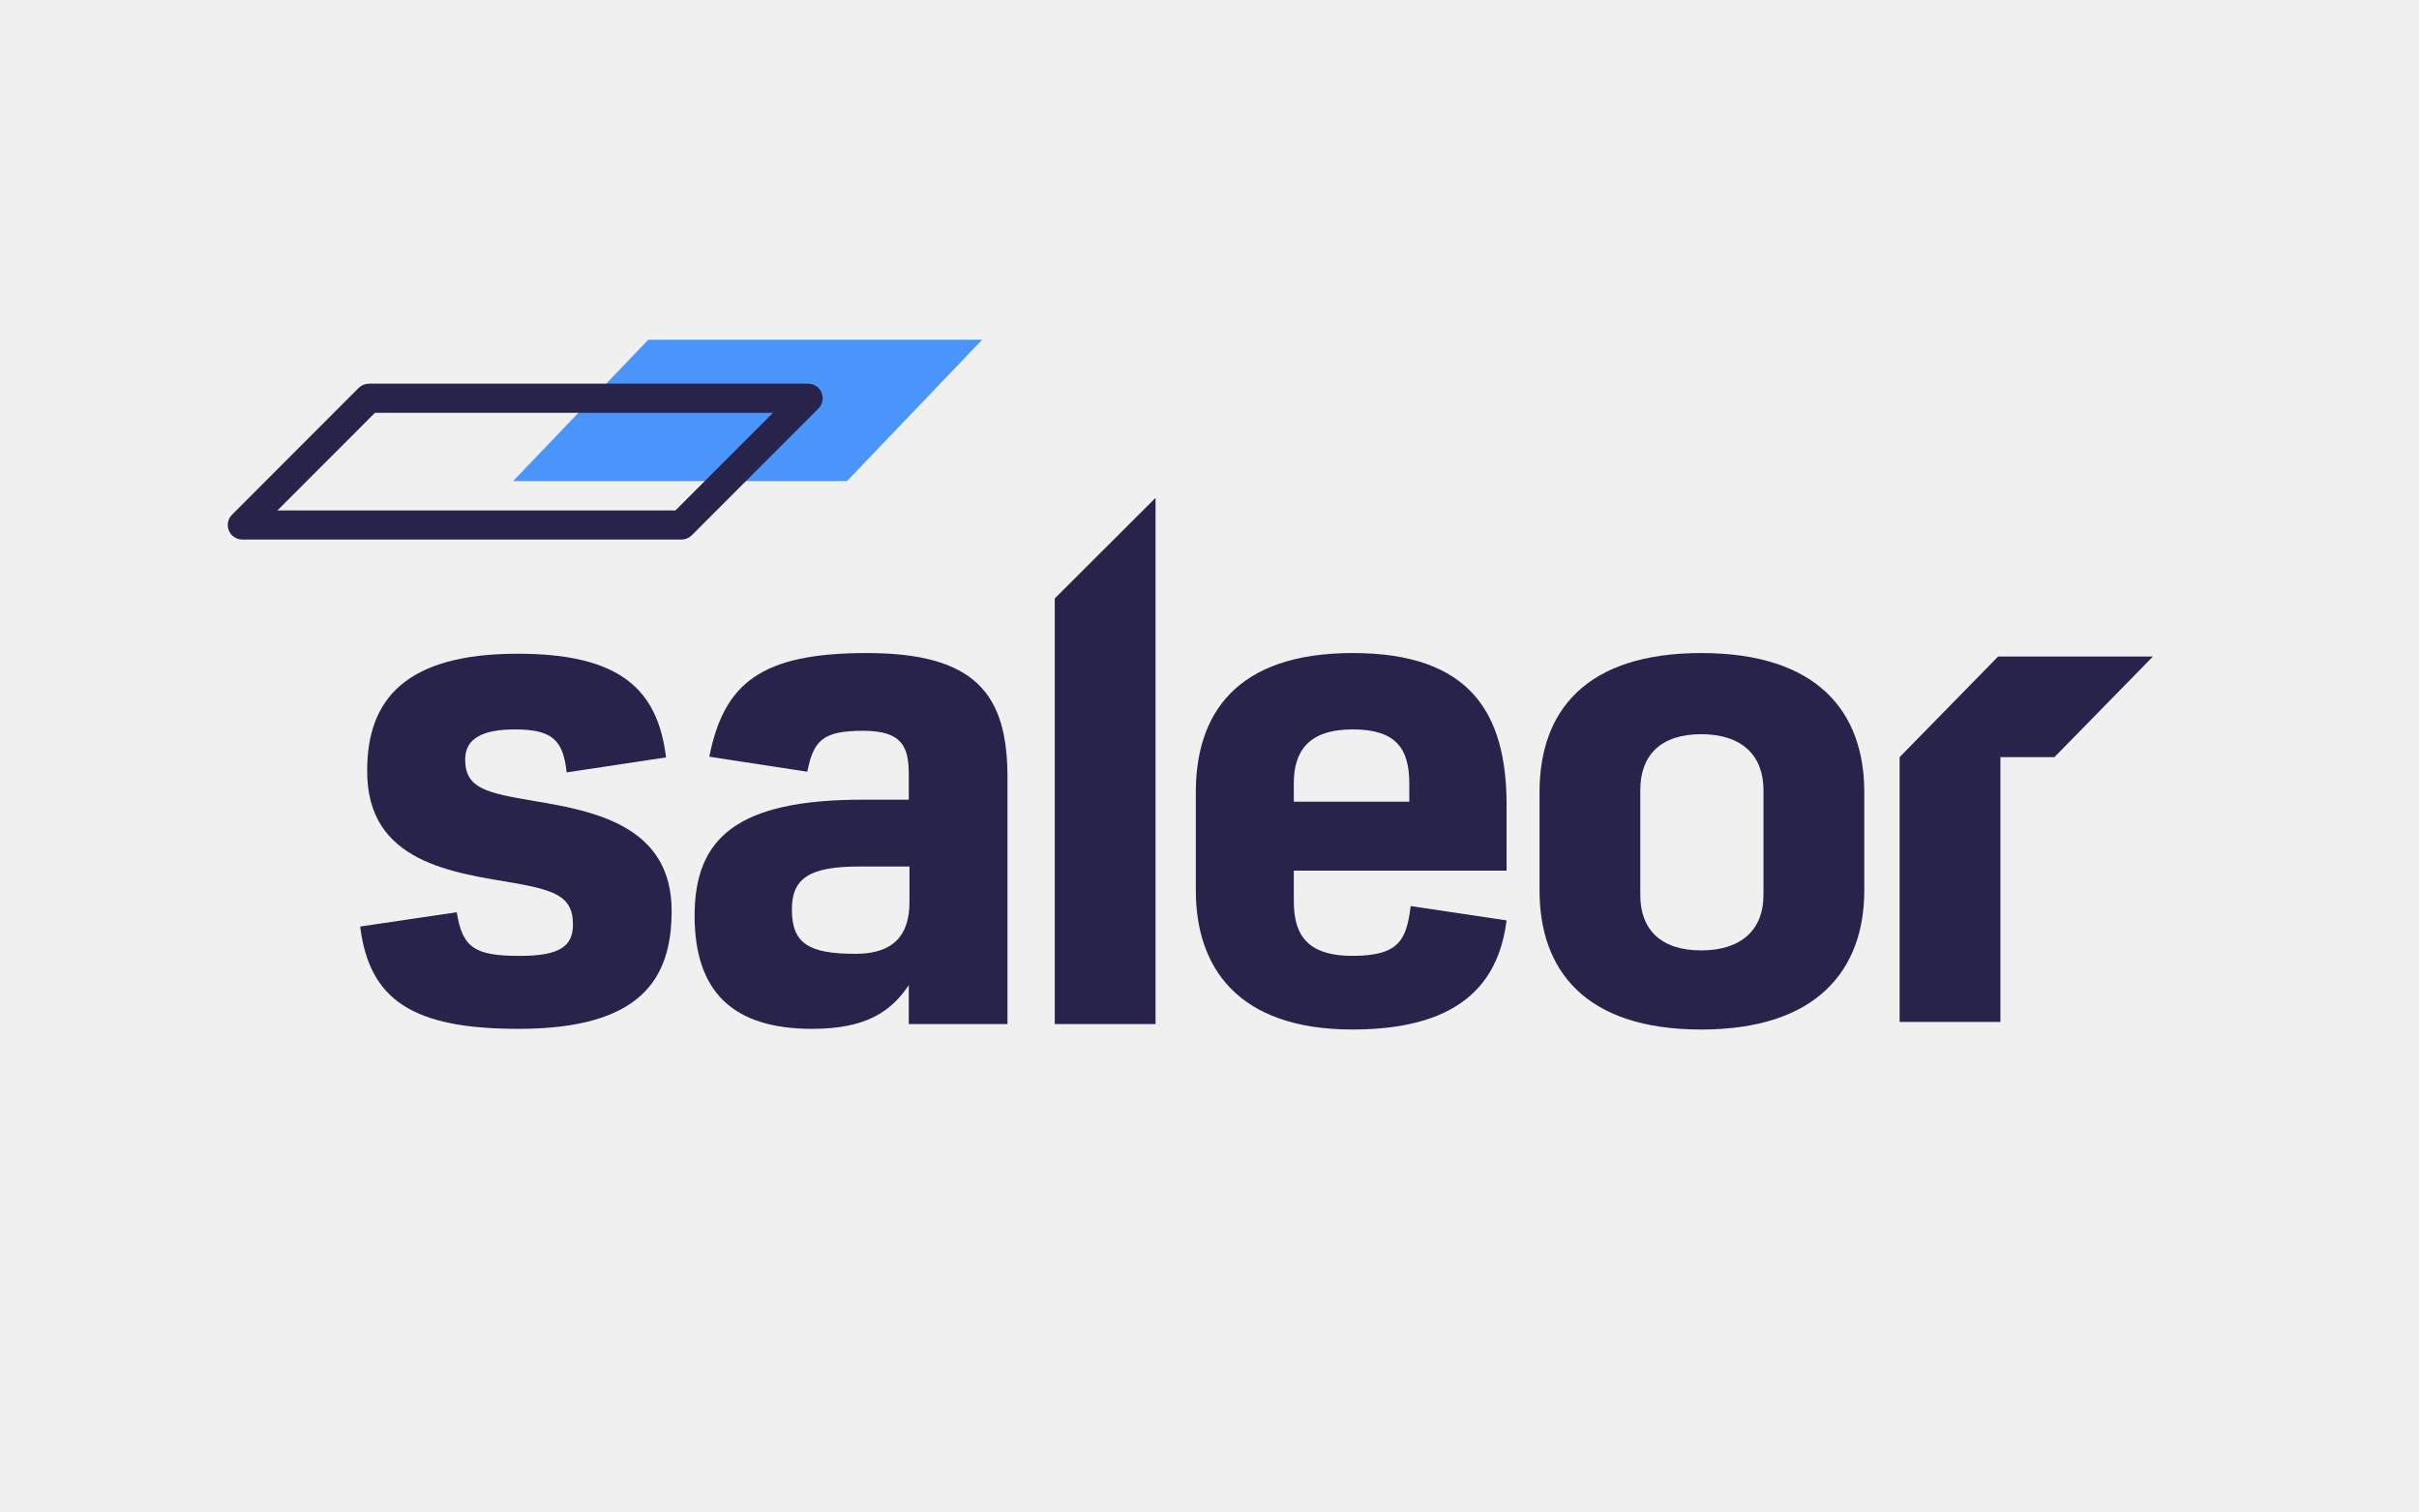
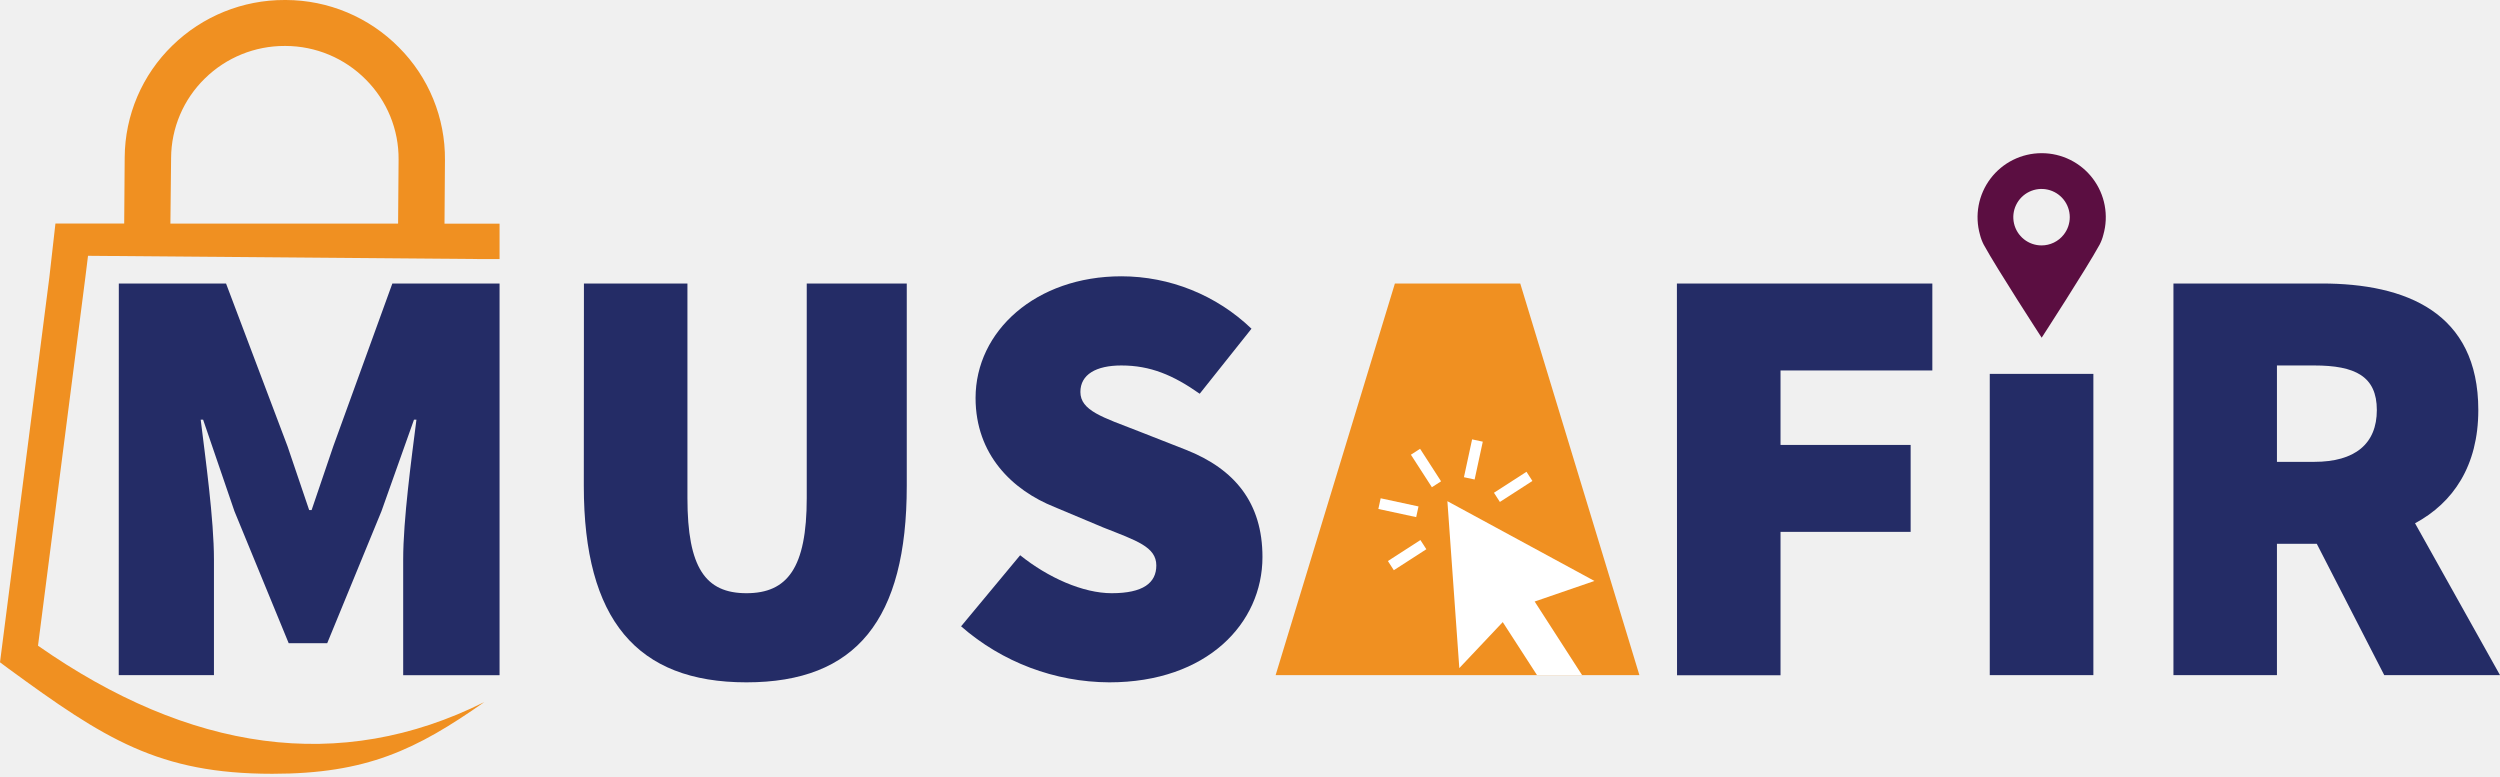
- <svg xmlns="http://www.w3.org/2000/svg" width="400" height="250" viewBox="0 0 400 250" fill="none">
-   <path fill-rule="evenodd" clip-rule="evenodd" d="M85.715 170.169C105.969 170.169 111.061 161.934 111.061 150.653C111.061 136.778 98.677 134.183 88.377 132.491C80.507 131.137 76.919 130.461 76.919 125.61C76.919 122.001 80.043 120.646 85.136 120.646C91.386 120.646 93.122 122.451 93.701 127.753L110.136 125.271C108.746 113.878 102.381 108.125 85.599 108.125C67.197 108.125 60.716 115.571 60.716 127.415C60.6 142.757 74.952 144.336 85.599 146.141C92.195 147.382 94.743 148.509 94.743 152.909C94.743 156.519 92.544 158.098 85.946 158.098C78.655 158.098 76.456 156.858 75.53 150.879L59.559 153.248C61.063 165.318 68.123 170.169 85.715 170.169" fill="#28234A" />
-   <path fill-rule="evenodd" clip-rule="evenodd" d="M141.477 157.758C133.722 157.758 130.945 156.066 130.945 150.425C130.945 145.349 133.722 143.319 142.056 143.319H150.389V149.185C150.389 154.825 147.611 157.758 141.477 157.758M134.302 170.168C143.329 170.168 147.38 167.235 150.274 162.948V169.378H166.592V128.542C166.592 114.893 161.384 108.011 143.329 108.011C125.853 108.011 119.719 112.974 117.288 125.158L133.492 127.639C134.533 122.451 136.038 120.871 142.751 120.871C149.232 120.871 150.274 123.578 150.274 128.091V132.265H142.635C121.918 132.265 114.858 138.582 114.858 151.442C114.858 164.076 121.224 170.168 134.302 170.168" fill="#28234A" />
-   <path fill-rule="evenodd" clip-rule="evenodd" d="M174.412 169.379H191.078V82.345L174.412 98.982V169.379Z" fill="#28234A" />
-   <path fill-rule="evenodd" clip-rule="evenodd" d="M213.94 132.6V129.554C213.94 124.253 216.371 120.642 223.662 120.642C230.722 120.642 233.038 123.688 233.038 129.554V132.6H213.94ZM223.662 170.279C242.875 170.279 247.967 161.254 249.124 152.23L233.269 149.861C232.574 155.276 231.533 158.096 223.662 158.096C215.677 158.096 213.94 154.148 213.94 148.959V143.995H249.124V133.166C249.124 118.049 243.222 108.01 223.662 108.01C204.335 108.01 197.737 118.163 197.737 131.023V147.267C197.737 159.788 204.45 170.279 223.662 170.279V170.279Z" fill="#28234A" />
-   <path fill-rule="evenodd" clip-rule="evenodd" d="M281.308 170.281C300.405 170.281 308.274 160.467 308.274 147.268V131.025C308.274 117.601 300.405 108.011 281.308 108.011C262.211 108.011 254.573 117.601 254.573 131.025V147.268C254.573 160.467 262.096 170.281 281.308 170.281M281.305 157.193C274.592 157.193 271.236 153.697 271.236 148.056V130.684C271.236 124.931 274.592 121.434 281.305 121.434C288.017 121.434 291.605 124.931 291.605 130.684V148.056C291.605 153.697 288.017 157.193 281.305 157.193" fill="#28234A" />
-   <path fill-rule="evenodd" clip-rule="evenodd" d="M339.717 125.226H330.784V169.024H314.118V125.226H314.118L330.401 108.59H356L339.717 125.226Z" fill="#28234A" />
-   <path opacity="0.7" fill-rule="evenodd" clip-rule="evenodd" d="M107.196 56.189L84.844 79.573H140.059L162.41 56.189H107.196Z" fill="#036DFF" />
-   <path fill-rule="evenodd" clip-rule="evenodd" d="M59.305 64.166C59.757 63.714 60.369 63.46 61.008 63.46H133.627C134.6 63.46 135.478 64.046 135.85 64.945C136.223 65.844 136.018 66.879 135.33 67.568L114.391 88.533C113.939 88.985 113.327 89.239 112.688 89.239H40.069C39.095 89.239 38.218 88.653 37.845 87.754C37.473 86.855 37.678 85.82 38.366 85.131L59.305 64.166ZM62.006 68.274L45.874 84.425H111.69L127.822 68.274H62.006Z" fill="#28234A" />
+ <svg xmlns="http://www.w3.org/2000/svg" width="728" height="226" viewBox="0 0 728 226" fill="none">
+   <path d="M34.599 82.555H65.822L83.725 129.945L90.029 148.535H90.741L97.058 129.945L114.249 82.567H145.472V196.611H117.407V162.917C117.407 151.331 119.818 133.61 121.265 122.206H120.554L111.078 148.872L95.286 187.293H84.062L68.27 148.872L59.144 122.206H58.444C59.843 133.61 62.302 151.331 62.302 162.917V196.599H34.575L34.599 82.555Z" fill="#242C66" />
+   <path d="M170.041 82.555H200.179V145.014C200.179 165.364 205.448 172.742 217.37 172.742C229.293 172.742 234.923 165.364 234.923 145.014V82.555H264.049V141.506C264.049 180.457 249.305 198.697 217.37 198.697C185.436 198.697 170.005 180.457 170.005 141.506L170.041 82.555Z" fill="#242C66" />
+   <path d="M297.069 161.687C305.146 168.173 315.32 172.742 323.735 172.742C332.861 172.742 336.719 169.752 336.719 164.665C336.719 159.228 330.932 157.431 321.288 153.61L307.075 147.642C294.79 142.736 284.085 132.38 284.085 115.889C284.085 96.419 301.638 80.458 326.544 80.458C340.669 80.47 354.244 85.938 364.434 95.72L349.353 114.659C341.637 109.222 334.971 106.425 326.544 106.425C319.178 106.425 314.609 109.053 314.609 114.141C314.609 119.578 321.107 121.506 331.487 125.545L345.35 130.982C359.564 136.6 367.629 146.425 367.629 162.205C367.629 181.494 351.499 198.697 323.024 198.697C307.145 198.626 291.823 192.835 279.866 182.386L297.069 161.687Z" fill="#242C66" />
+   <path d="M488.315 82.555H562.697V107.872H518.49V129.571H556.38V154.888H518.49V196.647H488.351L488.315 82.555Z" fill="#242C66" />
+   <path d="M609.592 108.872H579.417V196.599H609.592V108.872Z" fill="#242C66" />
+   <path d="M694.293 196.599L674.643 158.348H663.046V196.599H632.907V82.555H676.065C700.634 82.555 721.683 90.994 721.683 119.397C721.683 135.72 714.317 146.425 703.262 152.38L728 196.599H694.293ZM663.046 134.49H673.895C685.818 134.49 692.135 129.222 692.135 119.397C692.135 109.572 685.818 106.425 673.895 106.425H663.046V134.49Z" fill="#242C66" />
+   <path d="M442.697 82.555H406.194L371.462 196.599H477.393L442.697 82.555Z" fill="#F09021" />
+   <path d="M446.893 175.165L460.708 196.599H447.58L437.598 181.156L424.952 194.55L421.48 145.943L464.301 169.173L446.893 175.165Z" fill="white" />
+   <path d="M413.529 130.686L410.855 132.412L416.966 141.883L419.64 140.158L413.529 130.686Z" fill="white" />
+   <path d="M402.048 145.099L401.377 148.21L412.395 150.586L413.066 147.475L402.048 145.099Z" fill="white" />
+   <path d="M413.626 157.261L404.154 163.372L405.88 166.046L415.351 159.935L413.626 157.261Z" fill="white" />
+   <path d="M444.511 137.381L435.04 143.492L436.765 146.166L446.236 140.055L444.511 137.381Z" fill="white" />
+   <path d="M428.677 127.944L426.3 138.963L429.411 139.634L431.788 128.615L428.677 127.944Z" fill="white" />
+   <path d="M25.63 74.49L140.517 75.443H145.472V65.135H129.439L129.571 46.582C129.624 40.497 128.463 34.462 126.157 28.829C123.852 23.197 120.447 18.081 116.141 13.78C111.841 9.432 106.724 5.977 101.084 3.612C95.445 1.248 89.394 0.02 83.278 0H82.929C70.702 -0.043 58.947 4.72 50.199 13.261C45.838 17.492 42.364 22.55 39.979 28.138C37.595 33.727 36.348 39.735 36.311 45.811L36.166 65.099H16.142L14.37 80.771L0 192.862L2.411 194.658C30.44 215.153 46.16 225.327 79.312 225.327C106.762 225.327 121.193 218.347 141.024 204.447C98.951 225.472 55.093 218.817 11.067 188.028L24.858 80.735L25.63 74.49ZM49.825 45.98C49.849 41.661 50.732 37.39 52.423 33.416C54.114 29.443 56.579 25.845 59.674 22.833C65.88 16.745 74.236 13.349 82.929 13.382H83.182C87.527 13.396 91.827 14.267 95.834 15.947C99.841 17.627 103.477 20.082 106.533 23.171C109.589 26.226 112.006 29.858 113.643 33.857C115.281 37.856 116.105 42.141 116.069 46.462L115.924 65.111H49.62L49.825 45.98Z" fill="#F09021" />
+   <path d="M594.499 44.605C591.615 44.607 588.772 45.278 586.191 46.564C583.611 47.85 581.363 49.718 579.626 52.019C577.889 54.321 576.709 56.993 576.179 59.828C575.649 62.662 575.784 65.581 576.572 68.354C576.82 69.354 577.184 70.321 577.657 71.236C581.479 78.24 594.535 98.336 594.535 98.336C594.535 98.336 607.567 78.24 611.412 71.236C611.886 70.321 612.25 69.354 612.497 68.354C613.286 65.58 613.421 62.66 612.89 59.825C612.36 56.99 611.179 54.316 609.44 52.014C607.702 49.713 605.453 47.846 602.871 46.56C600.289 45.275 597.444 44.605 594.559 44.605H594.499ZM594.499 71.465C592.637 71.465 590.83 70.834 589.374 69.674C587.917 68.513 586.898 66.893 586.482 65.079C586.067 63.264 586.279 61.361 587.085 59.683C587.892 58.005 589.243 56.65 590.92 55.84C592.596 55.03 594.498 54.813 596.314 55.224C598.13 55.636 599.752 56.652 600.916 58.105C602.079 59.559 602.715 61.364 602.718 63.226C602.722 65.088 602.094 66.896 600.936 68.354C600.167 69.325 599.189 70.108 598.074 70.647C596.959 71.186 595.737 71.465 594.499 71.465Z" fill="#5B0E41" />
</svg>
